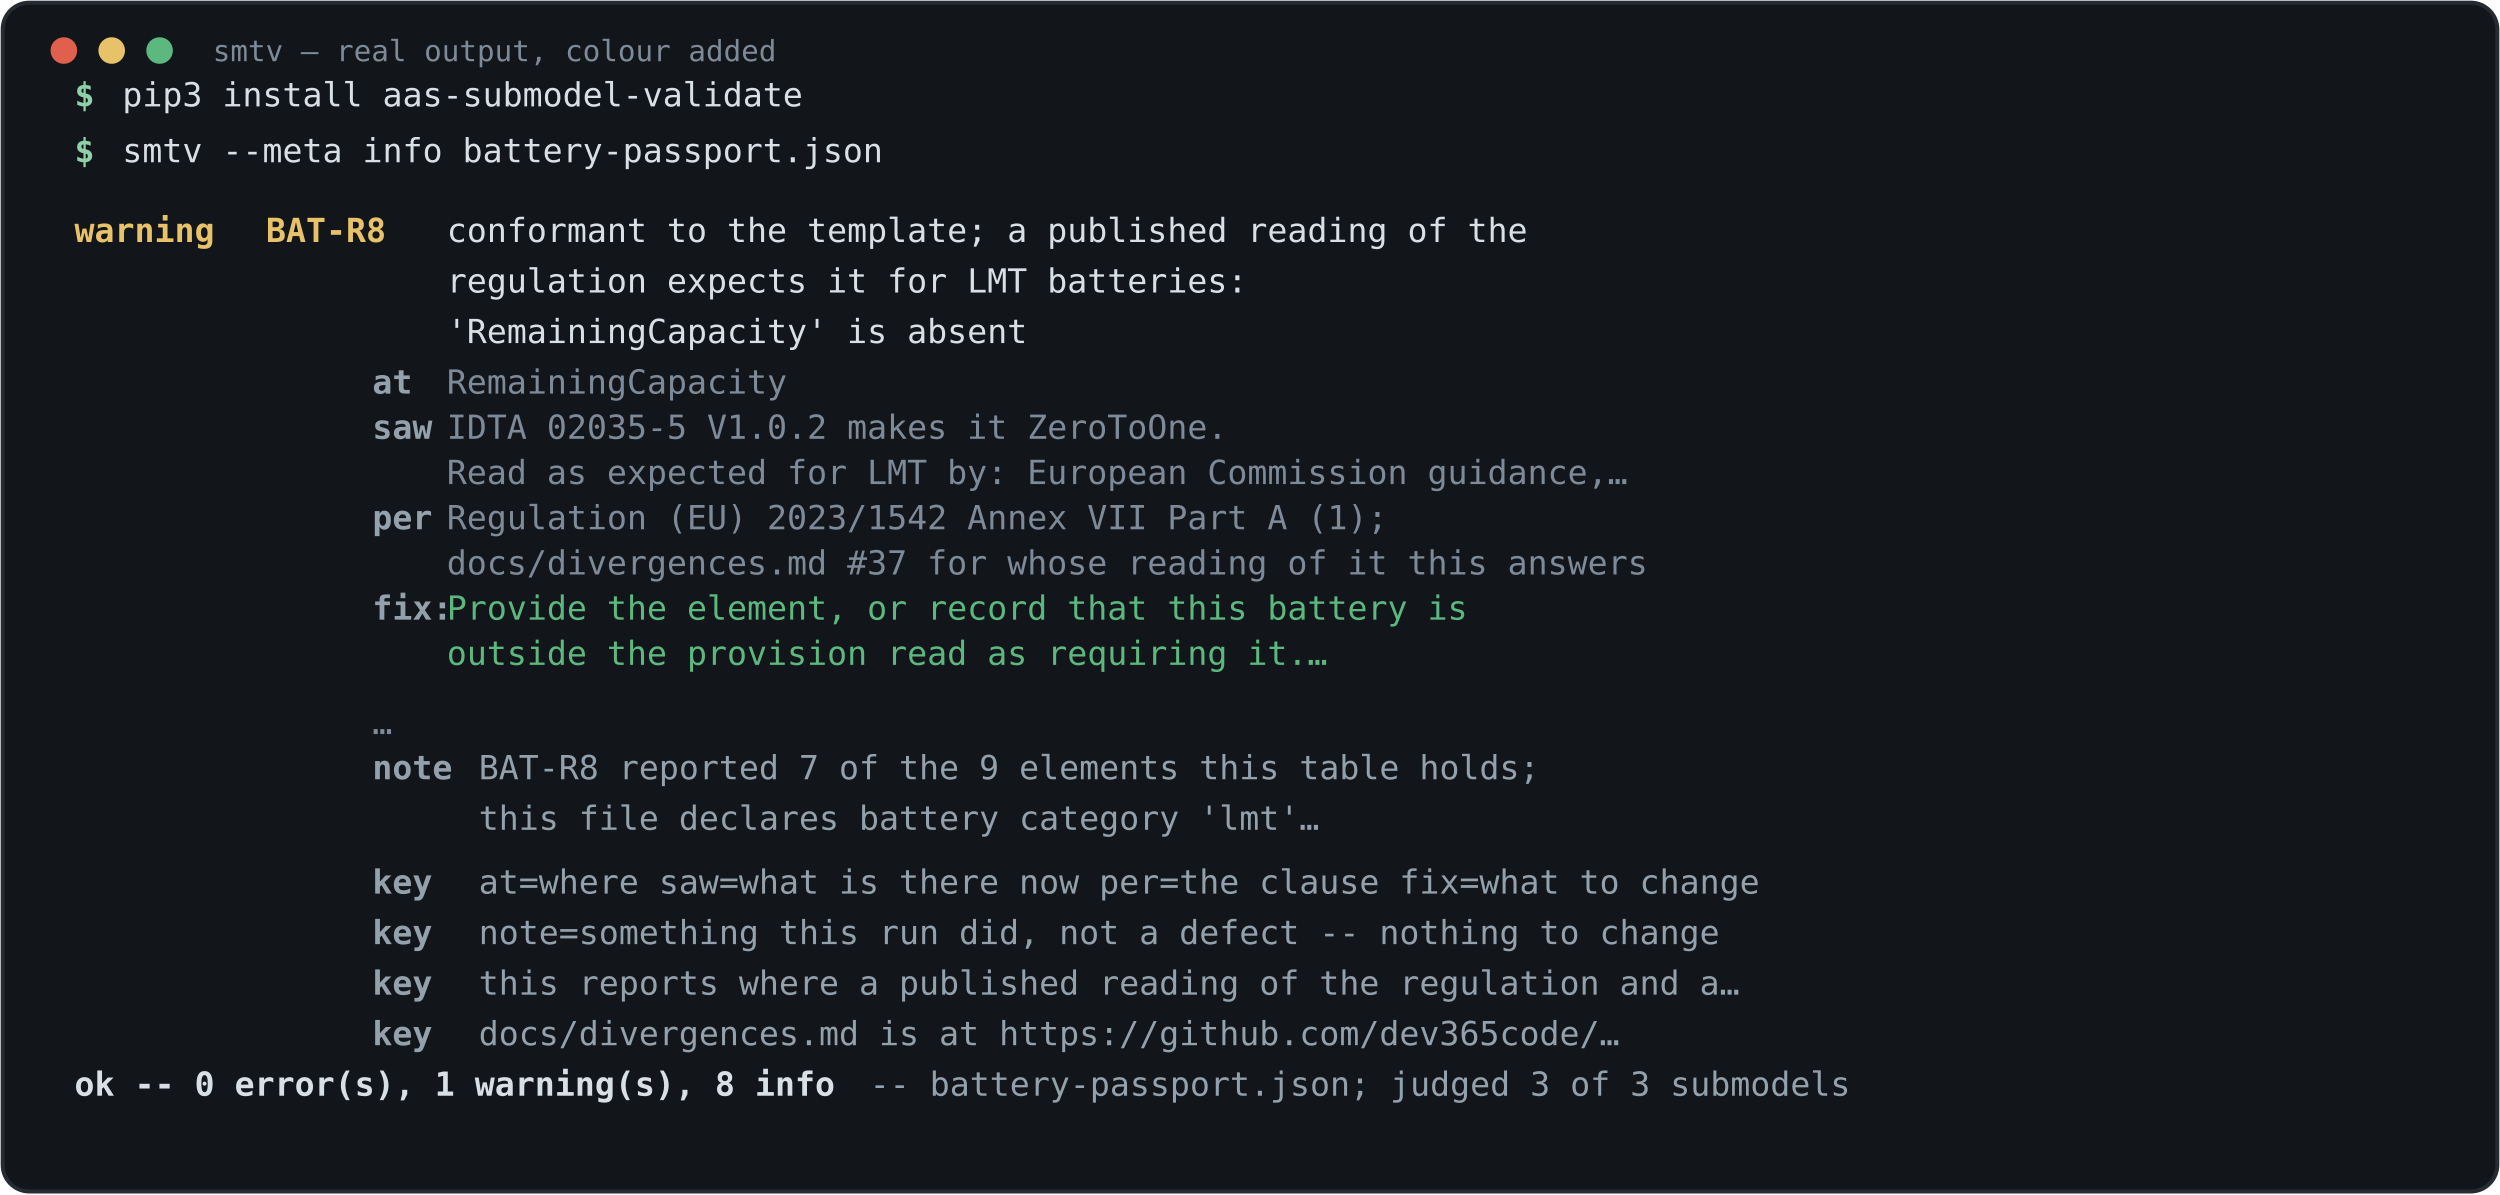
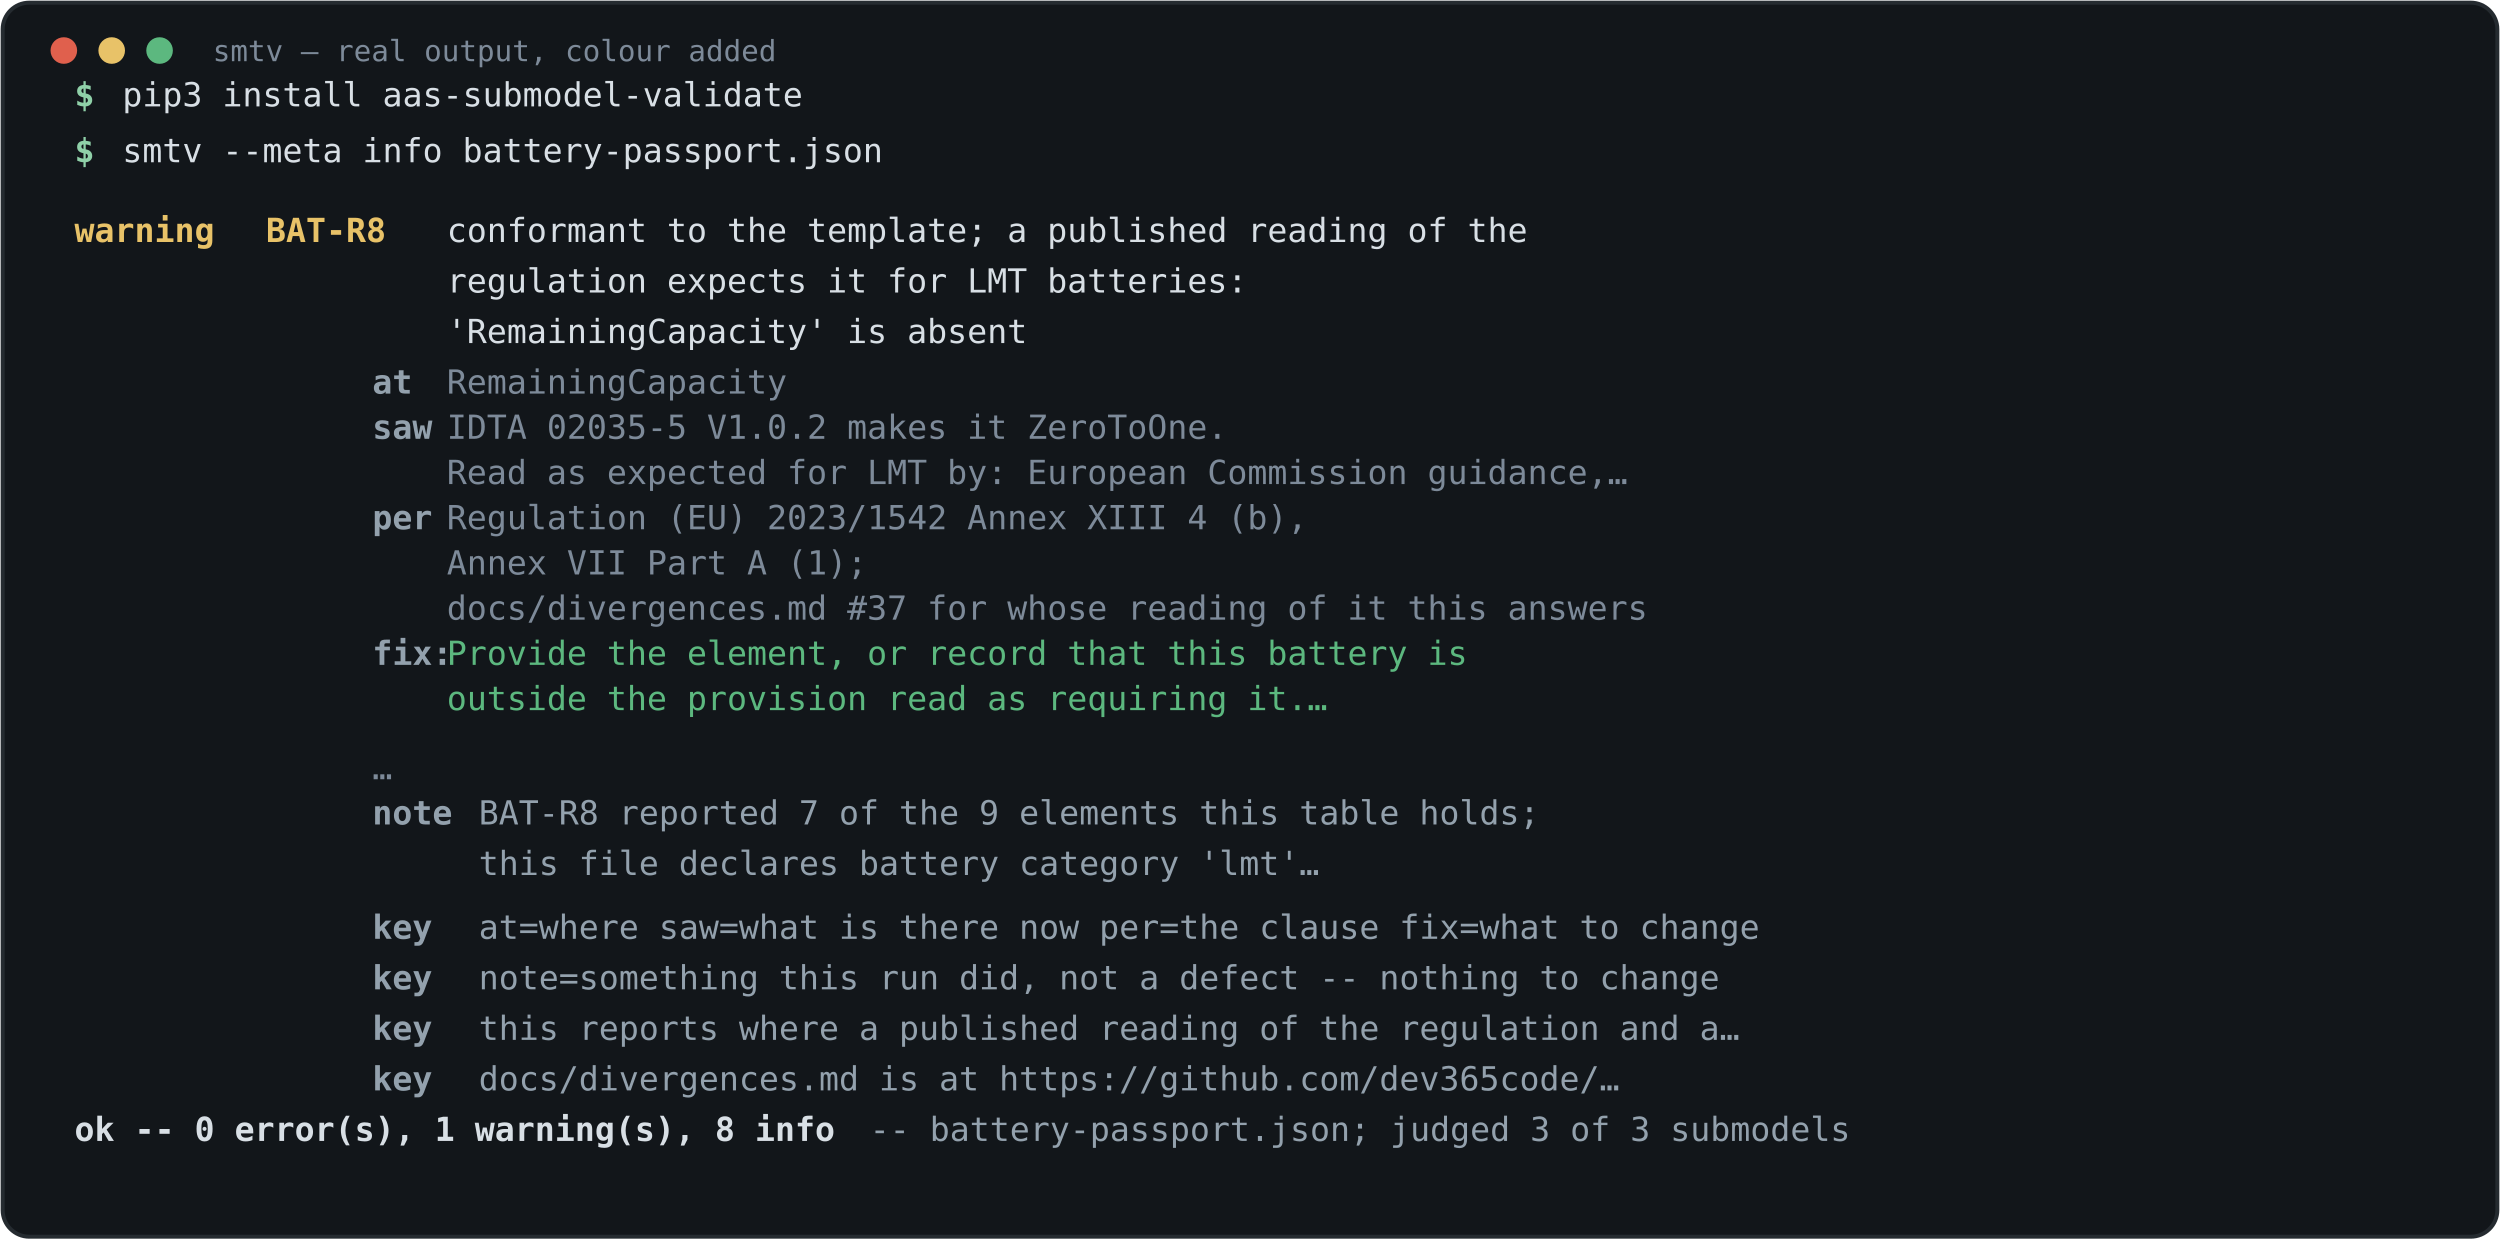
- <svg xmlns="http://www.w3.org/2000/svg" viewBox="0 0 940 449" role="img" aria-label="Real smtv output on an LMT battery passport: one warning, BAT-R8, the template permitting an element absent that a published reading of the regulation expects for LMT batteries, with the element named, the clause cited and a remedy">
-   <rect x="1" y="1" width="938" height="447" rx="10" fill="#12161a" stroke="#252b30" stroke-width="1.5" />
+ <svg xmlns="http://www.w3.org/2000/svg" viewBox="0 0 940 466" role="img" aria-label="Real smtv output on an LMT battery passport: one warning, BAT-R8, the template permitting an element absent that a published reading of the regulation expects for LMT batteries, with the element named, the clause cited and a remedy">
+   <rect x="1" y="1" width="938" height="464" rx="10" fill="#12161a" stroke="#252b30" stroke-width="1.5" />
  <circle cx="24" cy="19" r="5" fill="#e0604d" />
  <circle cx="42" cy="19" r="5" fill="#e8c268" />
  <circle cx="60" cy="19" r="5" fill="#5cb87f" />
  <text x="80" y="23" font-family="ui-monospace,SFMono-Regular,Menlo,Consolas,monospace" font-size="11" fill="#7d8a99">smtv — real output, colour added</text>
  <text y="40" font-family="ui-monospace,SFMono-Regular,Menlo,Consolas,monospace" font-size="12.5" xml:space="preserve">
    <tspan x="28" fill="#8fd0a8" font-weight="700">$ </tspan>
    <tspan x="46" fill="#d8dfe5">pip3 install aas-submodel-validate</tspan>
  </text>
  <text y="61" font-family="ui-monospace,SFMono-Regular,Menlo,Consolas,monospace" font-size="12.5" xml:space="preserve">
    <tspan x="28" fill="#8fd0a8" font-weight="700">$ </tspan>
    <tspan x="46" fill="#d8dfe5">smtv --meta info battery-passport.json</tspan>
  </text>
  <text y="91" font-family="ui-monospace,SFMono-Regular,Menlo,Consolas,monospace" font-size="12.5" xml:space="preserve">
    <tspan x="28" fill="#e8c268" font-weight="700">warning </tspan>
    <tspan x="100" fill="#e8c268" font-weight="700">BAT-R8</tspan>
    <tspan x="168" fill="#d8dfe5">conformant to the template; a published reading of the</tspan>
  </text>
  <text y="110" font-family="ui-monospace,SFMono-Regular,Menlo,Consolas,monospace" font-size="12.5" xml:space="preserve">
    <tspan x="168" fill="#d8dfe5">regulation expects it for LMT batteries:</tspan>
  </text>
  <text y="129" font-family="ui-monospace,SFMono-Regular,Menlo,Consolas,monospace" font-size="12.5" xml:space="preserve">
    <tspan x="168" fill="#d8dfe5">'RemainingCapacity' is absent</tspan>
  </text>
  <text y="148" font-family="ui-monospace,SFMono-Regular,Menlo,Consolas,monospace" font-size="12.5" xml:space="preserve">
    <tspan x="140" fill="#93a1ad" font-weight="700">at</tspan>
    <tspan x="168" fill="#7d8a99">RemainingCapacity</tspan>
  </text>
  <text y="165" font-family="ui-monospace,SFMono-Regular,Menlo,Consolas,monospace" font-size="12.5" xml:space="preserve">
    <tspan x="140" fill="#93a1ad" font-weight="700">saw</tspan>
    <tspan x="168" fill="#7d8a99">IDTA 02035-5 V1.0.2 makes it ZeroToOne.</tspan>
  </text>
  <text y="182" font-family="ui-monospace,SFMono-Regular,Menlo,Consolas,monospace" font-size="12.5" xml:space="preserve">
    <tspan x="168" fill="#7d8a99">Read as expected for LMT by: European Commission guidance,…</tspan>
  </text>
  <text y="199" font-family="ui-monospace,SFMono-Regular,Menlo,Consolas,monospace" font-size="12.5" xml:space="preserve">
    <tspan x="140" fill="#93a1ad" font-weight="700">per</tspan>
-     <tspan x="168" fill="#7d8a99">Regulation (EU) 2023/1542 Annex VII Part A (1);</tspan>
+     <tspan x="168" fill="#7d8a99">Regulation (EU) 2023/1542 Annex XIII 4 (b),</tspan>
  </text>
  <text y="216" font-family="ui-monospace,SFMono-Regular,Menlo,Consolas,monospace" font-size="12.5" xml:space="preserve">
+     <tspan x="168" fill="#7d8a99">Annex VII Part A (1);</tspan>
+   </text>
+   <text y="233" font-family="ui-monospace,SFMono-Regular,Menlo,Consolas,monospace" font-size="12.5" xml:space="preserve">
    <tspan x="168" fill="#7d8a99">docs/divergences.md #37 for whose reading of it this answers</tspan>
  </text>
-   <text y="233" font-family="ui-monospace,SFMono-Regular,Menlo,Consolas,monospace" font-size="12.5" xml:space="preserve">
+   <text y="250" font-family="ui-monospace,SFMono-Regular,Menlo,Consolas,monospace" font-size="12.5" xml:space="preserve">
    <tspan x="140" fill="#93a1ad" font-weight="700">fix:</tspan>
    <tspan x="168" fill="#5cb87f">Provide the element, or record that this battery is</tspan>
  </text>
-   <text y="250" font-family="ui-monospace,SFMono-Regular,Menlo,Consolas,monospace" font-size="12.5" xml:space="preserve">
+   <text y="267" font-family="ui-monospace,SFMono-Regular,Menlo,Consolas,monospace" font-size="12.5" xml:space="preserve">
    <tspan x="168" fill="#5cb87f">outside the provision read as requiring it.…</tspan>
  </text>
-   <text y="276" font-family="ui-monospace,SFMono-Regular,Menlo,Consolas,monospace" font-size="12.5" xml:space="preserve">
+   <text y="293" font-family="ui-monospace,SFMono-Regular,Menlo,Consolas,monospace" font-size="12.5" xml:space="preserve">
    <tspan x="140" fill="#7d8a99">…</tspan>
  </text>
-   <text y="293" font-family="ui-monospace,SFMono-Regular,Menlo,Consolas,monospace" font-size="12.5" xml:space="preserve">
+   <text y="310" font-family="ui-monospace,SFMono-Regular,Menlo,Consolas,monospace" font-size="12.5" xml:space="preserve">
    <tspan x="140" fill="#93a1ad" font-weight="700">note</tspan>
    <tspan x="180" fill="#93a1ad">BAT-R8 reported 7 of the 9 elements this table holds;</tspan>
  </text>
-   <text y="312" font-family="ui-monospace,SFMono-Regular,Menlo,Consolas,monospace" font-size="12.5" xml:space="preserve">
+   <text y="329" font-family="ui-monospace,SFMono-Regular,Menlo,Consolas,monospace" font-size="12.5" xml:space="preserve">
    <tspan x="180" fill="#93a1ad">this file declares battery category 'lmt'…</tspan>
  </text>
-   <text y="336" font-family="ui-monospace,SFMono-Regular,Menlo,Consolas,monospace" font-size="12.5" xml:space="preserve">
+   <text y="353" font-family="ui-monospace,SFMono-Regular,Menlo,Consolas,monospace" font-size="12.5" xml:space="preserve">
    <tspan x="140" fill="#93a1ad" font-weight="700">key</tspan>
    <tspan x="180" fill="#93a1ad">at=where saw=what is there now per=the clause fix=what to change</tspan>
  </text>
-   <text y="355" font-family="ui-monospace,SFMono-Regular,Menlo,Consolas,monospace" font-size="12.5" xml:space="preserve">
+   <text y="372" font-family="ui-monospace,SFMono-Regular,Menlo,Consolas,monospace" font-size="12.5" xml:space="preserve">
    <tspan x="140" fill="#93a1ad" font-weight="700">key</tspan>
    <tspan x="180" fill="#93a1ad">note=something this run did, not a defect -- nothing to change</tspan>
  </text>
-   <text y="374" font-family="ui-monospace,SFMono-Regular,Menlo,Consolas,monospace" font-size="12.5" xml:space="preserve">
+   <text y="391" font-family="ui-monospace,SFMono-Regular,Menlo,Consolas,monospace" font-size="12.5" xml:space="preserve">
    <tspan x="140" fill="#93a1ad" font-weight="700">key</tspan>
    <tspan x="180" fill="#93a1ad">this reports where a published reading of the regulation and a…</tspan>
  </text>
-   <text y="393" font-family="ui-monospace,SFMono-Regular,Menlo,Consolas,monospace" font-size="12.5" xml:space="preserve">
+   <text y="410" font-family="ui-monospace,SFMono-Regular,Menlo,Consolas,monospace" font-size="12.5" xml:space="preserve">
    <tspan x="140" fill="#93a1ad" font-weight="700">key</tspan>
    <tspan x="180" fill="#93a1ad">docs/divergences.md is at https://github.com/dev365code/…</tspan>
  </text>
-   <text y="412" font-family="ui-monospace,SFMono-Regular,Menlo,Consolas,monospace" font-size="12.5" xml:space="preserve">
+   <text y="429" font-family="ui-monospace,SFMono-Regular,Menlo,Consolas,monospace" font-size="12.5" xml:space="preserve">
    <tspan x="28" fill="#d8dfe5" font-weight="700">ok -- 0 error(s), 1 warning(s), 8 info</tspan>
    <tspan x="327" fill="#93a1ad">-- battery-passport.json; judged 3 of 3 submodels</tspan>
  </text>
</svg>
